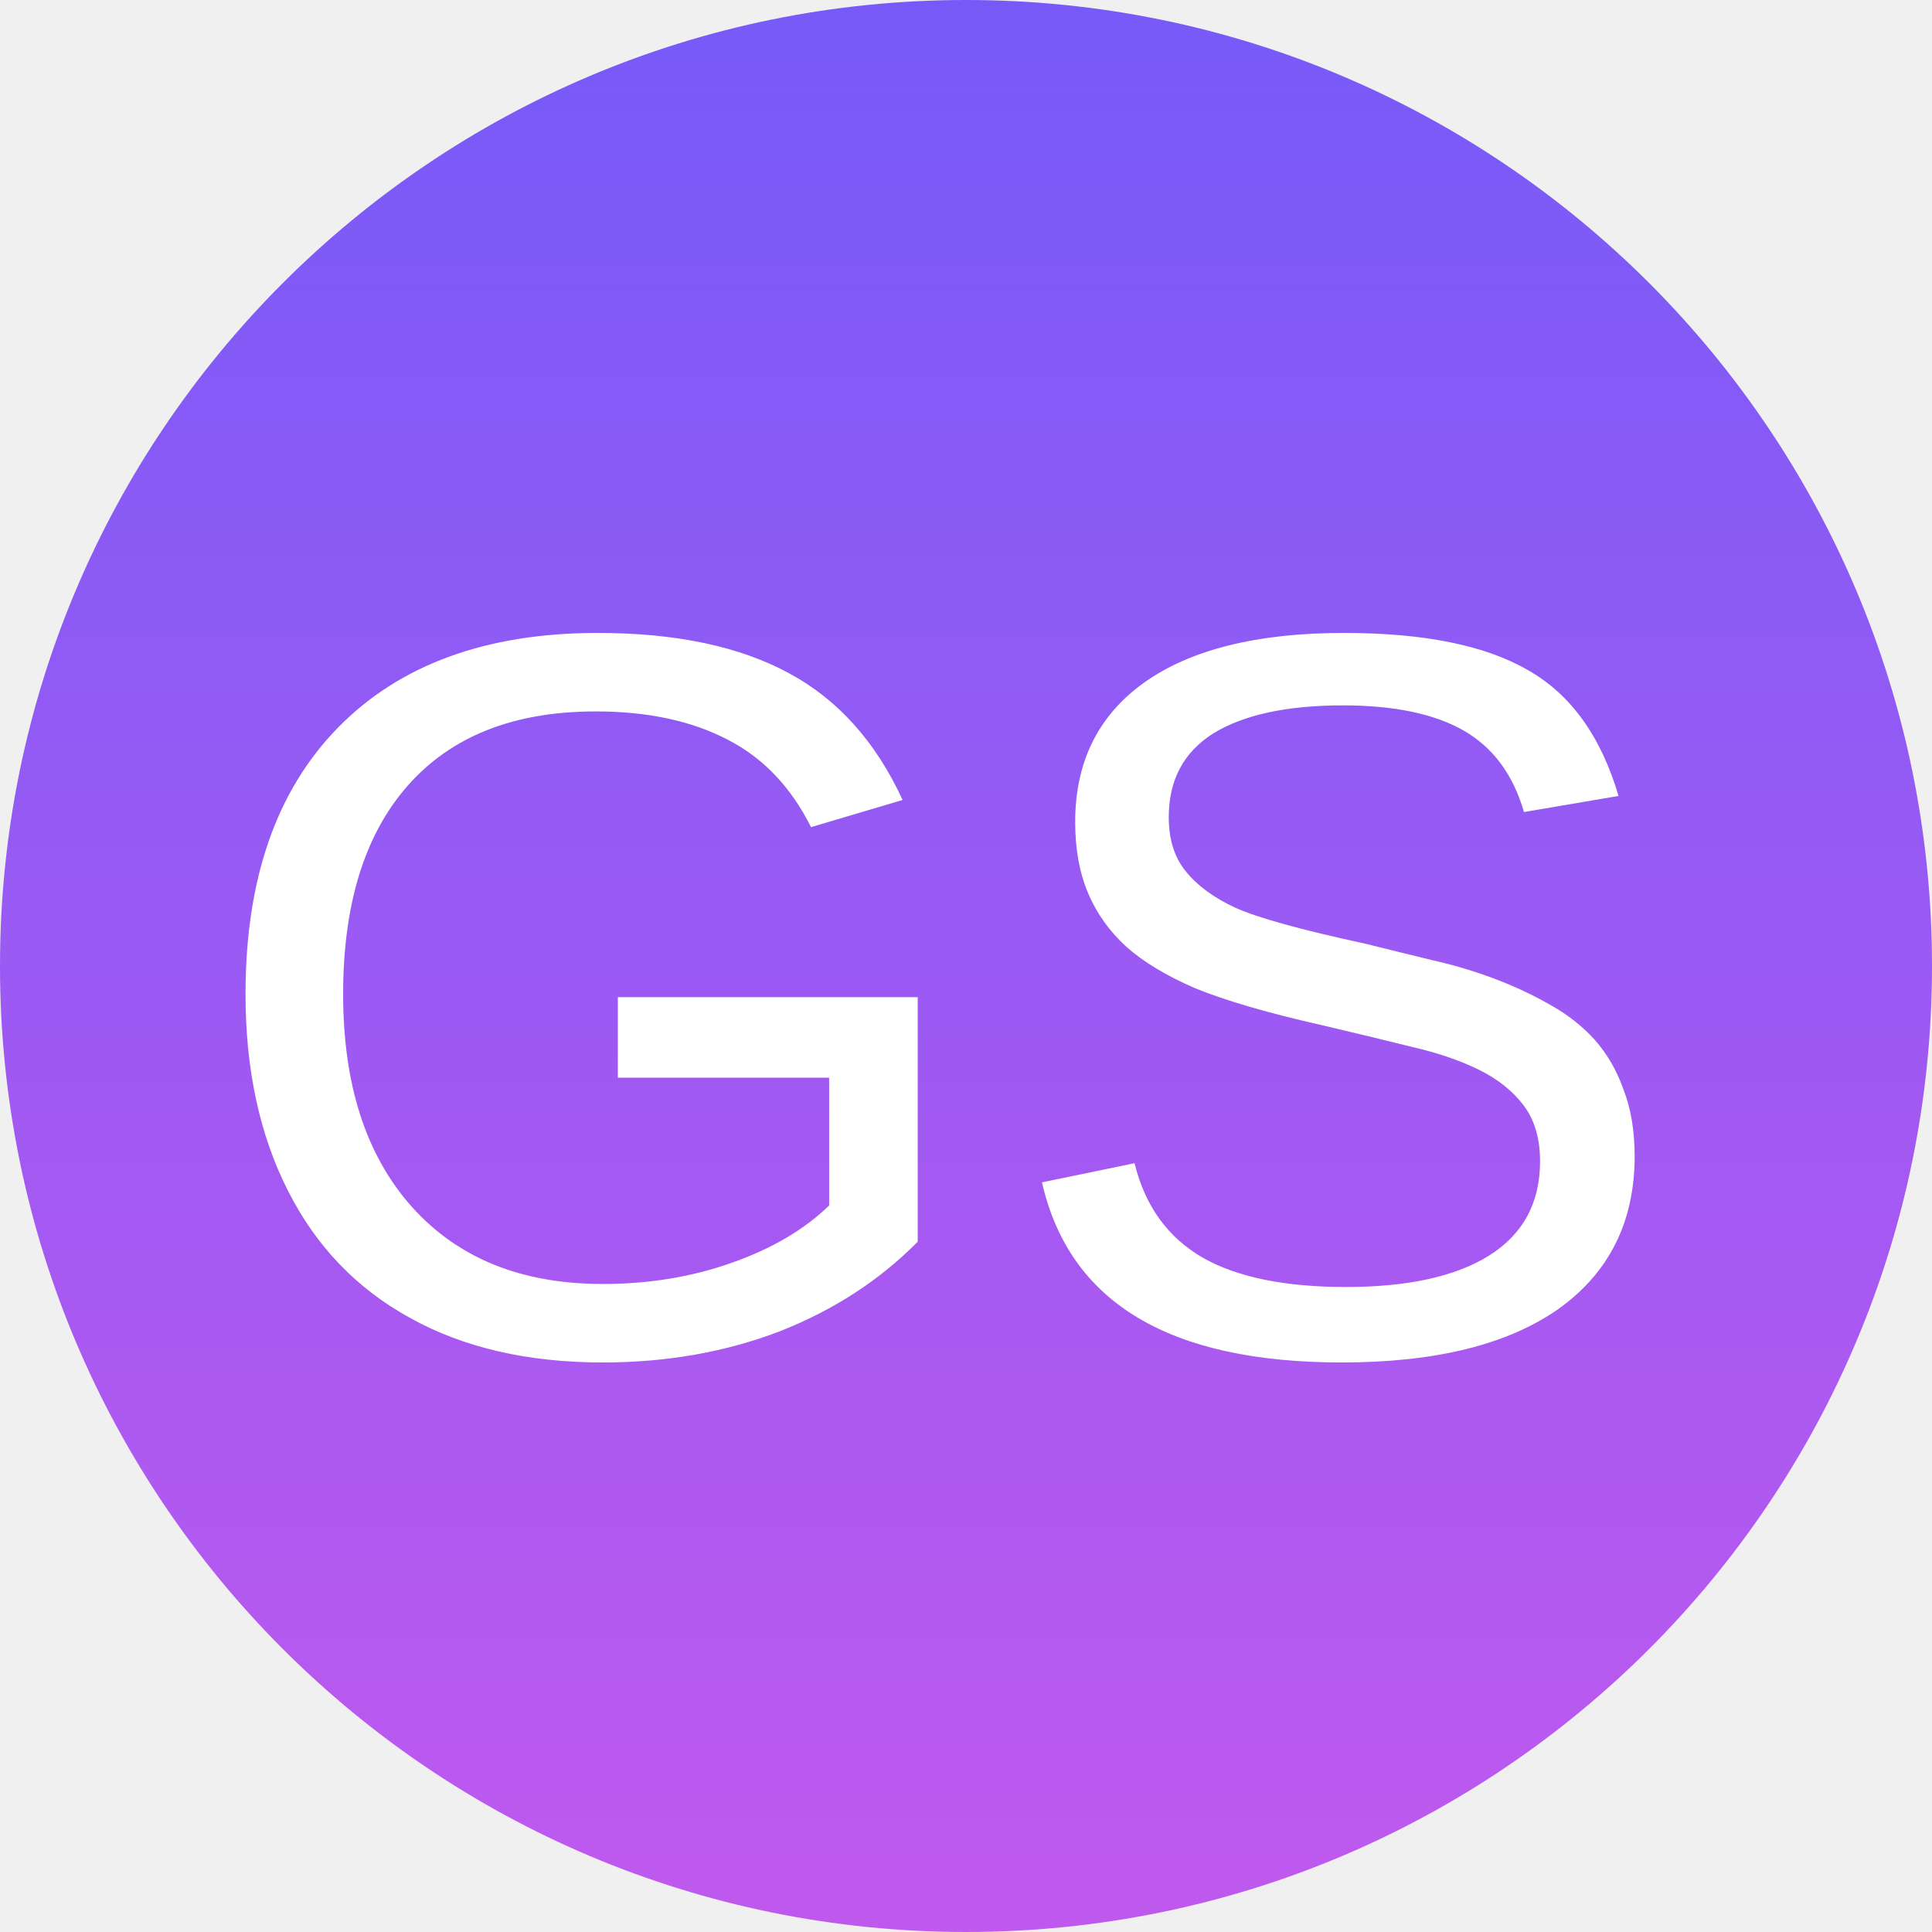
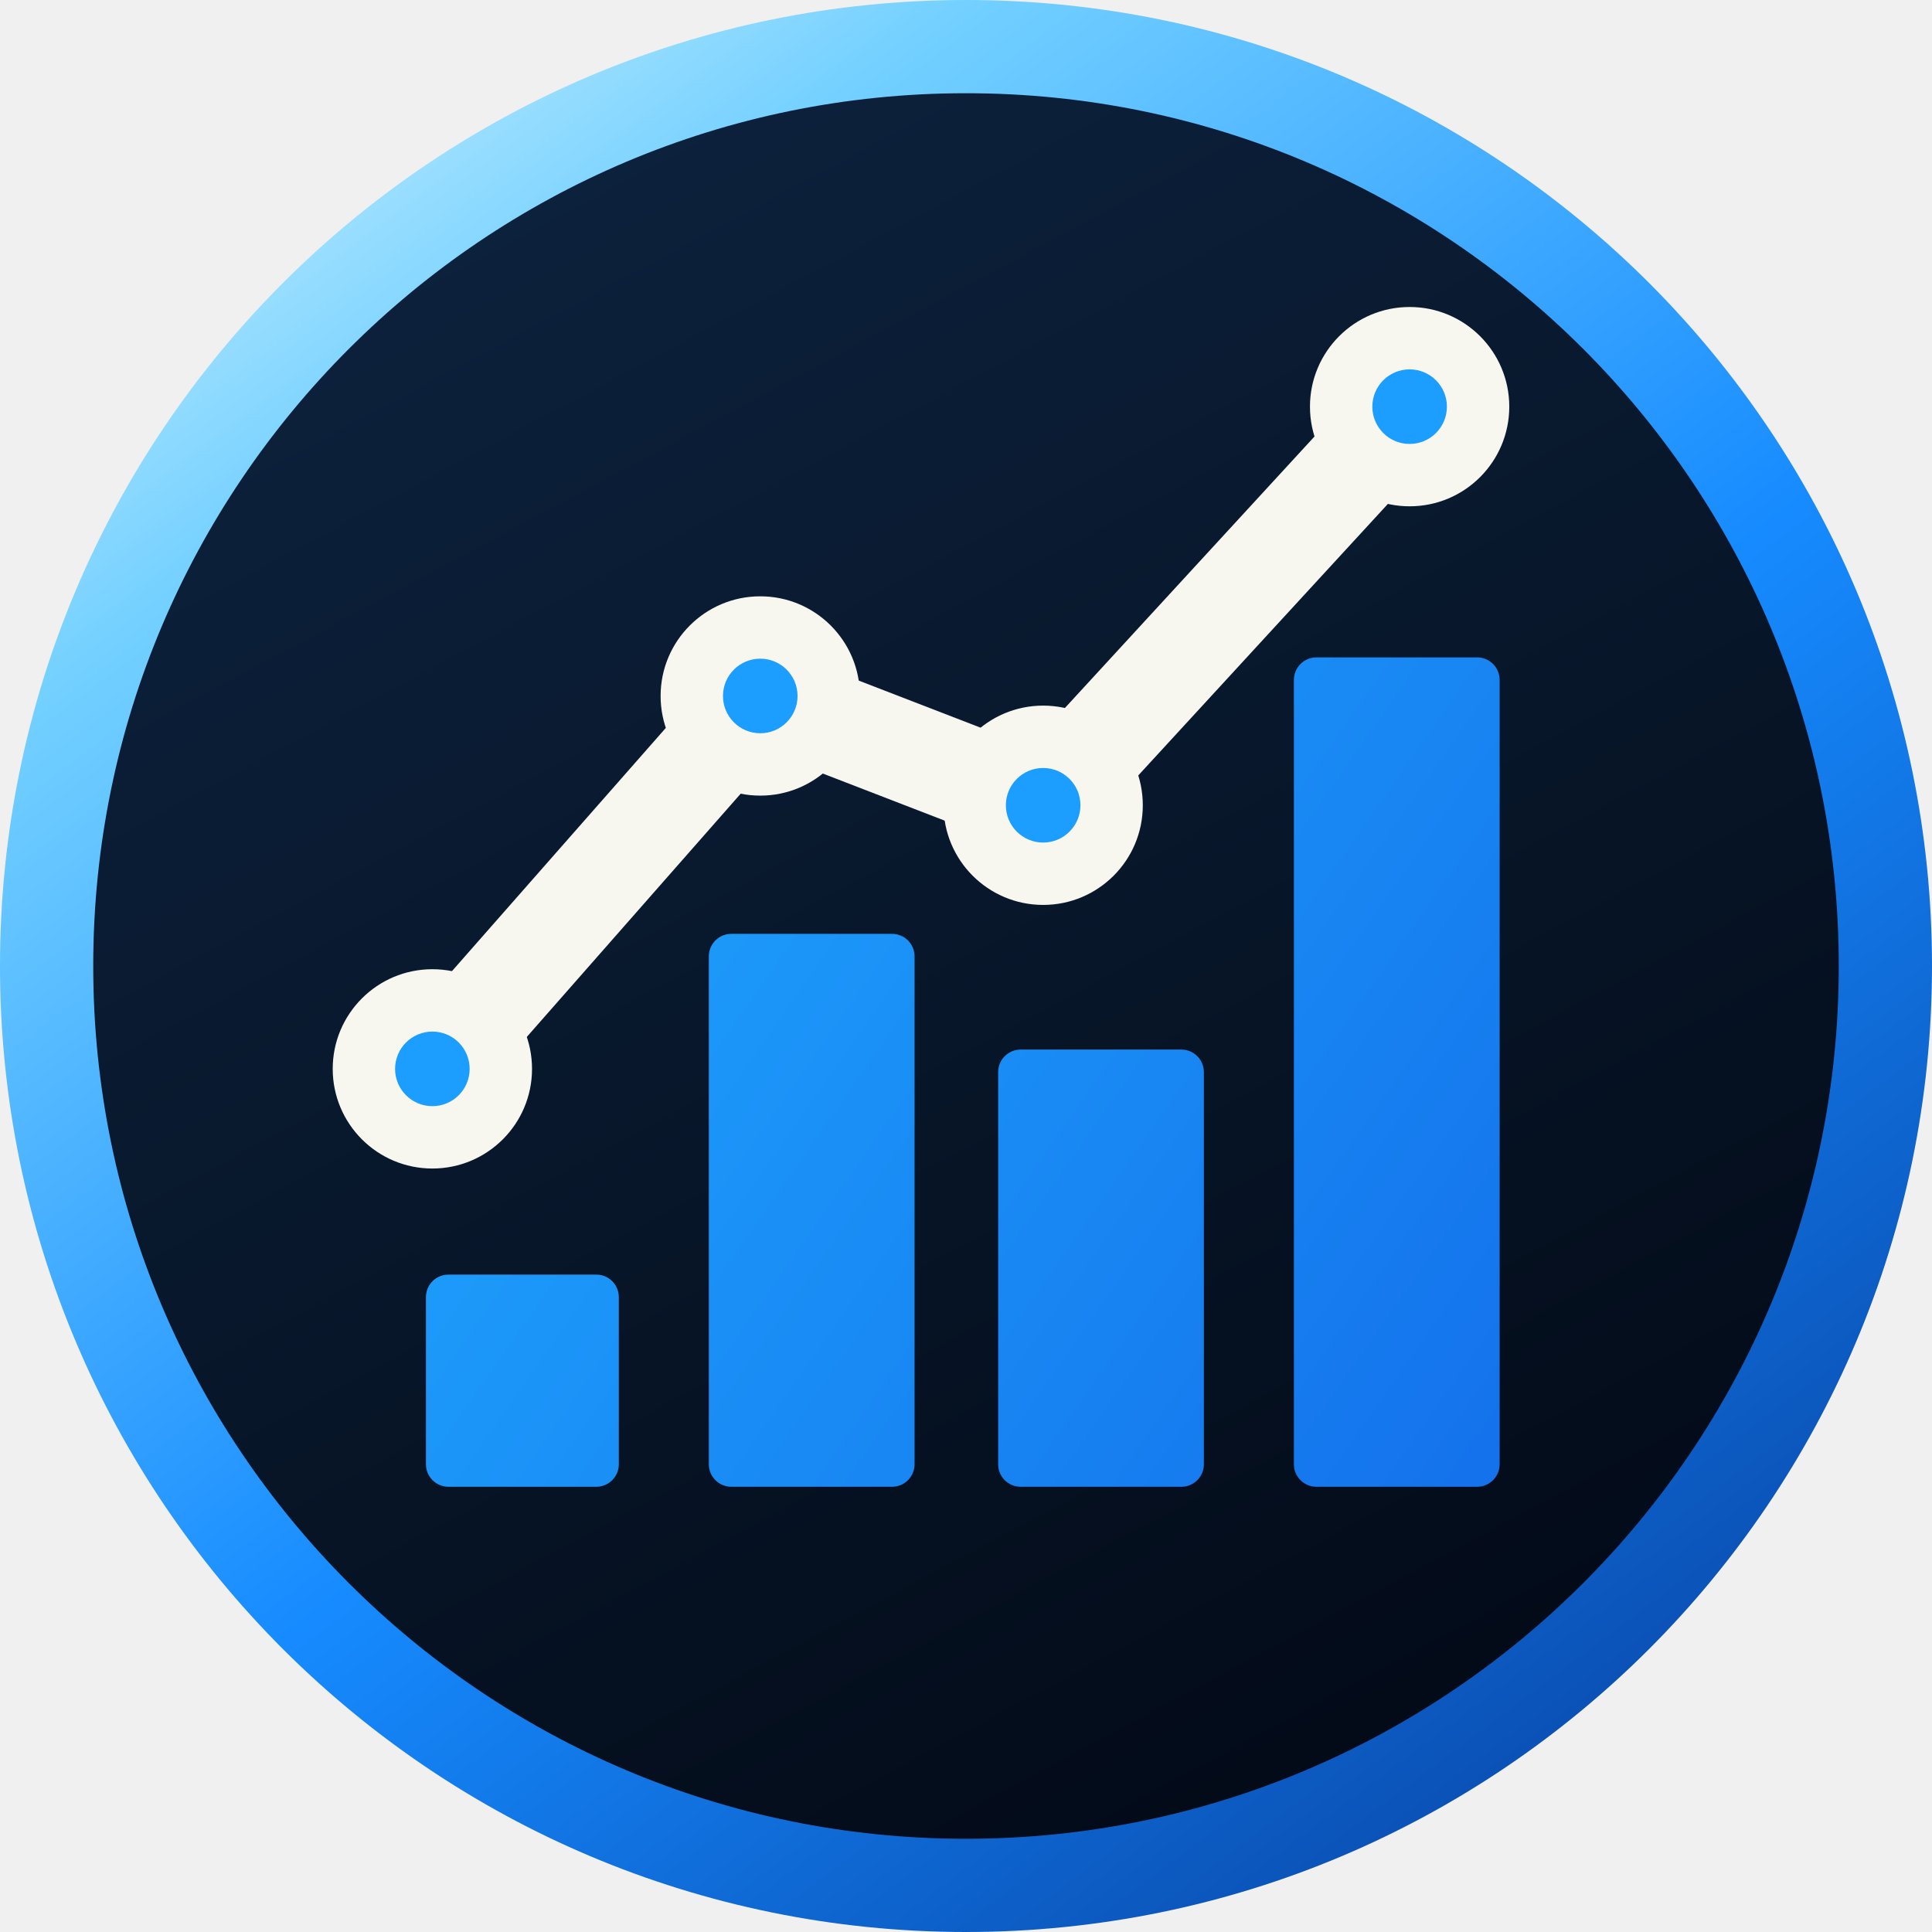
- <svg xmlns="http://www.w3.org/2000/svg" viewBox="0 0 30 30">
+ <svg xmlns="http://www.w3.org/2000/svg" viewBox="4.975 4.975 30.05 30.05" role="img" aria-labelledby="gitstats-icon-title gitstats-icon-desc">
  <defs>
-     <linearGradient id="gradient" x1="0" y1="0" x2="0" y2="1">
-       <stop stop-color="#765AF8" offset="0" />
-       <stop stop-color="#C059EE" offset="1" />
+     <linearGradient id="gitstats-ring" x1="8" y1="4" x2="32" y2="36" gradientUnits="userSpaceOnUse">
+       <stop offset="0" stop-color="#D8F5FF" />
+       <stop offset="0.2" stop-color="#73D0FF" />
+       <stop offset="0.55" stop-color="#168BFF" />
+       <stop offset="1" stop-color="#063C9B" />
+     </linearGradient>
+     <linearGradient id="gitstats-face" x1="12" y1="7" x2="27" y2="35" gradientUnits="userSpaceOnUse">
+       <stop offset="0" stop-color="#0D223E" />
+       <stop offset="0.62" stop-color="#061324" />
+       <stop offset="1" stop-color="#020815" />
+     </linearGradient>
+     <linearGradient id="gitstats-bar" x1="10" y1="18" x2="30" y2="32" gradientUnits="userSpaceOnUse">
+       <stop offset="0" stop-color="#1FA8FF" />
+       <stop offset="1" stop-color="#1268E8" />
    </linearGradient>
  </defs>
-   <g>
-     <rect fill="url(#gradient)" x="0" y="0" width="30" height="30" rx="100" ry="100" />
-     <text x="3" y="21" font-family="Arial, Helvetica, sans-serif" font-size="16px" letter-spacing="0" fill="#FFFFFF">
-       <tspan>GS</tspan>
-     </text>
-   </g>
+   <circle cx="20" cy="20" r="13.6" fill="url(#gitstats-face)" />
+   <circle cx="20" cy="20" r="14.3" fill="none" stroke="url(#gitstats-ring)" stroke-width="1.45" />
+   <rect x="11.6" y="24.8" width="3" height="3.3" rx=".35" fill="url(#gitstats-bar)" />
+   <rect x="16" y="19.5" width="3.2" height="8.6" rx=".35" fill="url(#gitstats-bar)" />
+   <rect x="20.5" y="21.3" width="3.2" height="6.8" rx=".35" fill="url(#gitstats-bar)" />
+   <rect x="25.1" y="15.2" width="3.2" height="12.9" rx=".35" fill="url(#gitstats-bar)" />
+   <path d="M11.7 21.6 16.8 15.8 21.2 17.5 26.9 11.3" fill="none" stroke="#F7F7F0" stroke-width="1.55" stroke-linecap="round" stroke-linejoin="round" />
+   <circle cx="11.7" cy="21.6" r="1.55" fill="#F7F7F0" />
+   <circle cx="16.8" cy="15.8" r="1.55" fill="#F7F7F0" />
+   <circle cx="21.2" cy="17.5" r="1.55" fill="#F7F7F0" />
+   <circle cx="26.9" cy="11.3" r="1.55" fill="#F7F7F0" />
+   <circle cx="11.7" cy="21.6" r=".58" fill="#1B9EFF" />
+   <circle cx="16.8" cy="15.8" r=".58" fill="#1B9EFF" />
+   <circle cx="21.2" cy="17.5" r=".58" fill="#1B9EFF" />
+   <circle cx="26.9" cy="11.3" r=".58" fill="#1B9EFF" />
</svg>
